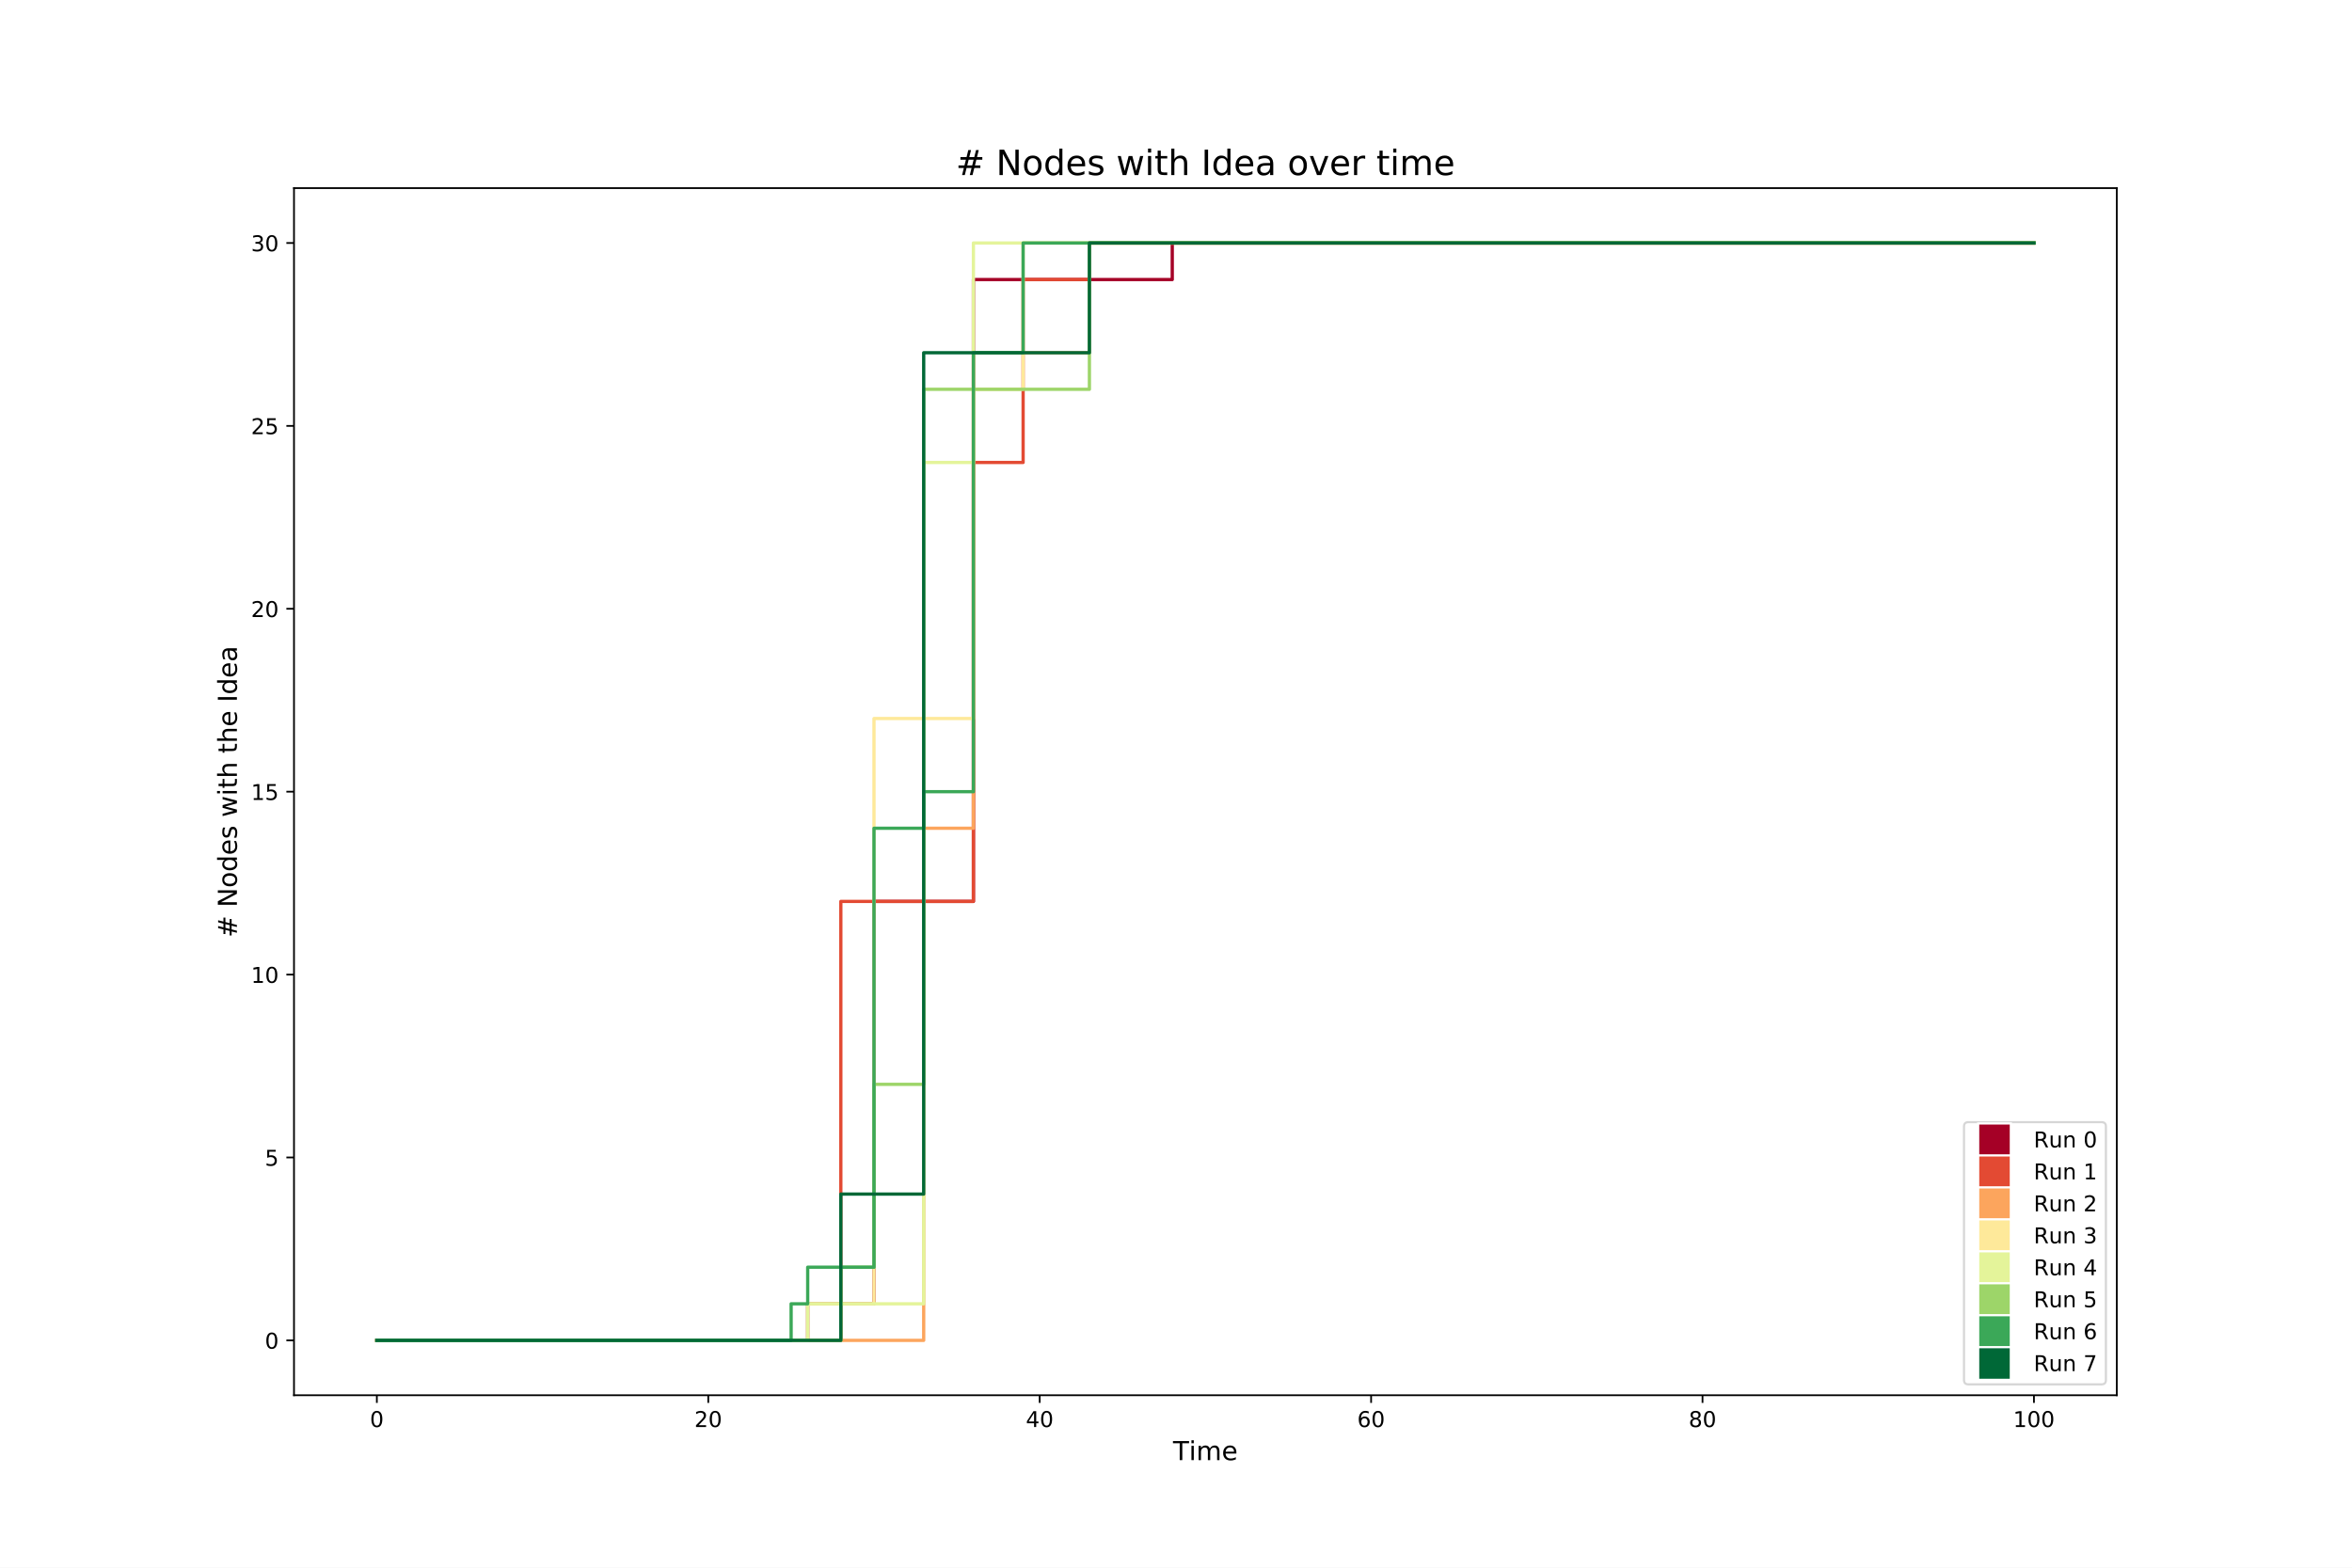
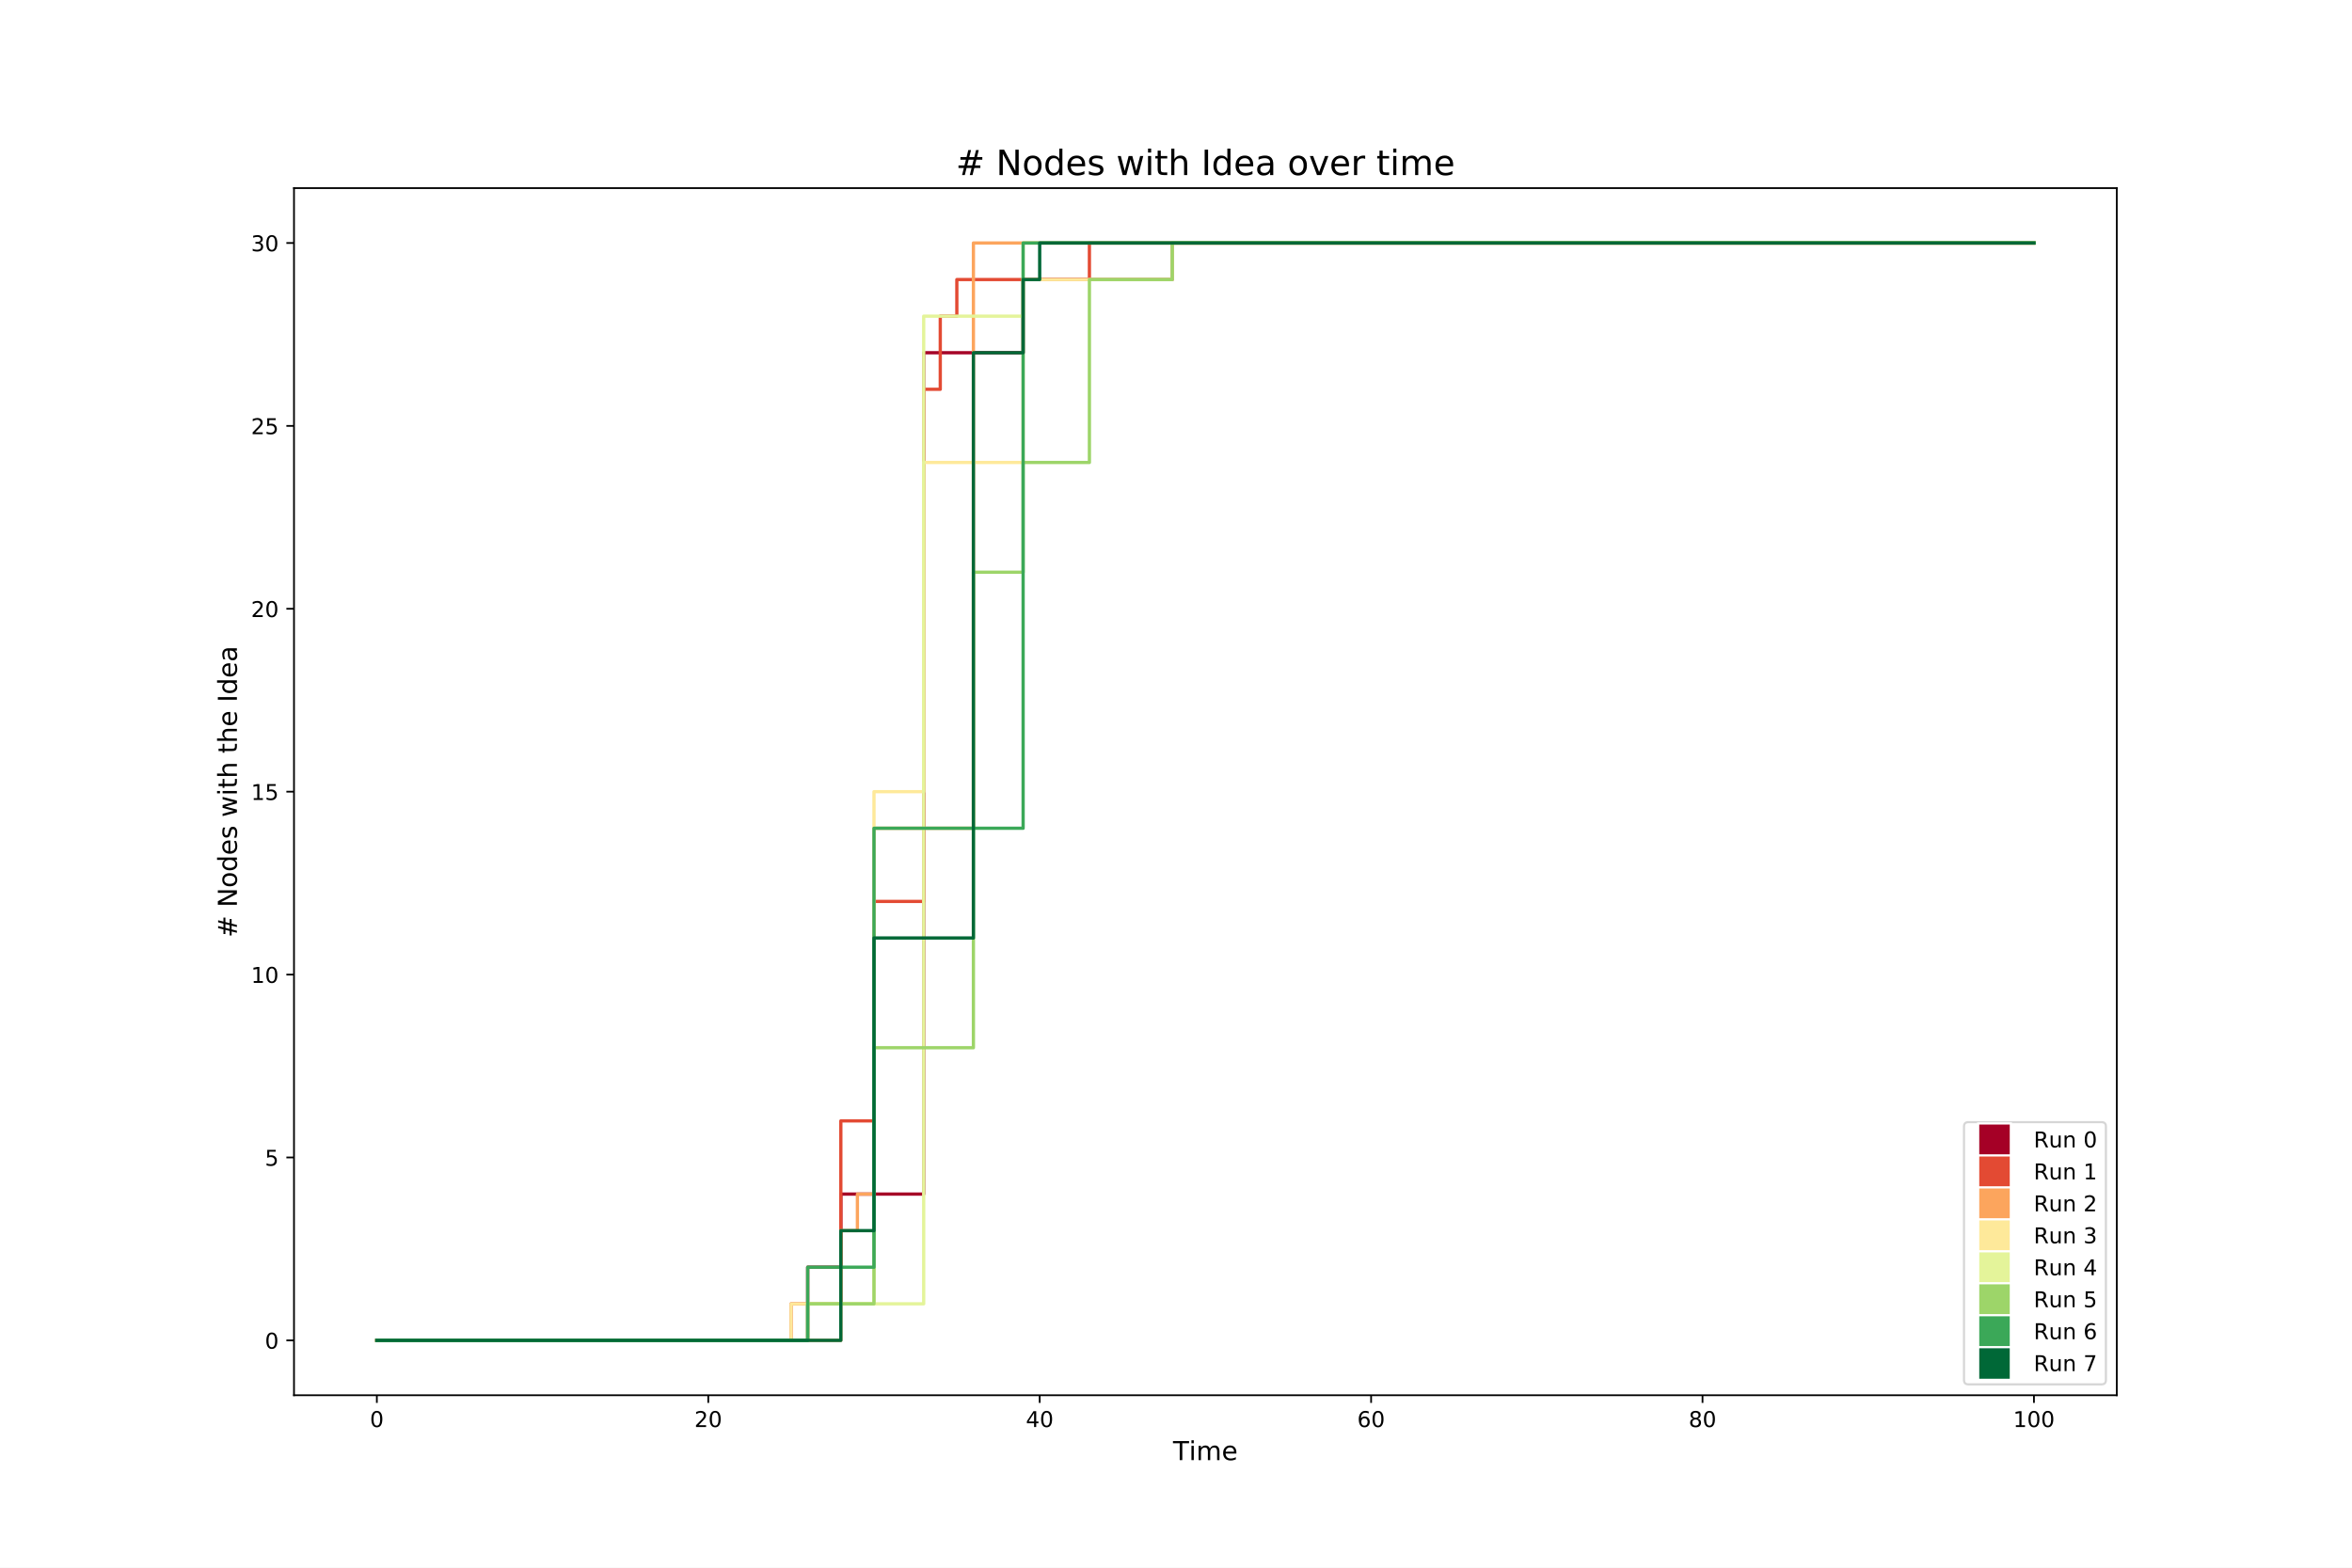
<svg xmlns="http://www.w3.org/2000/svg" xmlns:xlink="http://www.w3.org/1999/xlink" height="720pt" version="1.1" viewBox="0 0 1080 720" width="1080pt">
  <defs>
    <style type="text/css">
*{stroke-linecap:butt;stroke-linejoin:round;}
  </style>
  </defs>
  <g id="figure_1">
    <g id="patch_1">
      <path d="M 0 720  L 1080 720  L 1080 0  L 0 0  z " style="fill:#ffffff;" />
    </g>
    <g id="axes_1">
      <g id="patch_2">
        <path d="M 135 640.8  L 972 640.8  L 972 86.4  L 135 86.4  z " style="fill:#ffffff;" />
      </g>
      <g id="matplotlib.axis_1">
        <g id="xtick_1">
          <g id="line2d_1">
            <defs>
-               <path d="M 0 0  L 0 3.5  " id="m7b5b727c20" style="stroke:#000000;stroke-width:0.8;" />
-             </defs>
-             <g>
-               <use style="stroke:#000000;stroke-width:0.8;" x="173.045" xlink:href="#m7b5b727c20" y="640.8" />
+               <path d="M 0 0  L 0 3.5  " id="me2c7746eb4" style="stroke:#000000;stroke-width:0.8;" />
+             </defs>
+             <g>
+               <use style="stroke:#000000;stroke-width:0.8;" x="173.045" xlink:href="#me2c7746eb4" y="640.8" />
            </g>
          </g>
          <g id="text_1">
            <defs>
              <path d="M 31.781 66.406  Q 24.172 66.406 20.328 58.906  Q 16.5 51.422 16.5 36.375  Q 16.5 21.391 20.328 13.891  Q 24.172 6.391 31.781 6.391  Q 39.453 6.391 43.281 13.891  Q 47.125 21.391 47.125 36.375  Q 47.125 51.422 43.281 58.906  Q 39.453 66.406 31.781 66.406  z M 31.781 74.219  Q 44.047 74.219 50.516 64.516  Q 56.984 54.828 56.984 36.375  Q 56.984 17.969 50.516 8.266  Q 44.047 -1.422 31.781 -1.422  Q 19.531 -1.422 13.062 8.266  Q 6.594 17.969 6.594 36.375  Q 6.594 54.828 13.062 64.516  Q 19.531 74.219 31.781 74.219  z " id="DejaVuSans-48" />
            </defs>
            <g transform="translate(169.8642 655.3984)scale(0.1 -0.1)">
              <use xlink:href="#DejaVuSans-48" />
            </g>
          </g>
        </g>
        <g id="xtick_2">
          <g id="line2d_2">
            <g>
-               <use style="stroke:#000000;stroke-width:0.8;" x="325.227" xlink:href="#m7b5b727c20" y="640.8" />
+               <use style="stroke:#000000;stroke-width:0.8;" x="325.227" xlink:href="#me2c7746eb4" y="640.8" />
            </g>
          </g>
          <g id="text_2">
            <defs>
              <path d="M 19.188 8.297  L 53.609 8.297  L 53.609 0  L 7.328 0  L 7.328 8.297  Q 12.938 14.109 22.625 23.891  Q 32.328 33.688 34.812 36.531  Q 39.547 41.844 41.422 45.531  Q 43.312 49.219 43.312 52.781  Q 43.312 58.594 39.234 62.25  Q 35.156 65.922 28.609 65.922  Q 23.969 65.922 18.812 64.312  Q 13.672 62.703 7.812 59.422  L 7.812 69.391  Q 13.766 71.781 18.938 73  Q 24.125 74.219 28.422 74.219  Q 39.75 74.219 46.484 68.547  Q 53.219 62.891 53.219 53.422  Q 53.219 48.922 51.531 44.891  Q 49.859 40.875 45.406 35.406  Q 44.188 33.984 37.641 27.219  Q 31.109 20.453 19.188 8.297  z " id="DejaVuSans-50" />
            </defs>
            <g transform="translate(318.8648 655.3984)scale(0.1 -0.1)">
              <use xlink:href="#DejaVuSans-50" />
              <use x="63.623" xlink:href="#DejaVuSans-48" />
            </g>
          </g>
        </g>
        <g id="xtick_3">
          <g id="line2d_3">
            <g>
-               <use style="stroke:#000000;stroke-width:0.8;" x="477.409" xlink:href="#m7b5b727c20" y="640.8" />
+               <use style="stroke:#000000;stroke-width:0.8;" x="477.409" xlink:href="#me2c7746eb4" y="640.8" />
            </g>
          </g>
          <g id="text_3">
            <defs>
              <path d="M 37.797 64.312  L 12.891 25.391  L 37.797 25.391  z M 35.203 72.906  L 47.609 72.906  L 47.609 25.391  L 58.016 25.391  L 58.016 17.188  L 47.609 17.188  L 47.609 0  L 37.797 0  L 37.797 17.188  L 4.891 17.188  L 4.891 26.703  z " id="DejaVuSans-52" />
            </defs>
            <g transform="translate(471.0466 655.3984)scale(0.1 -0.1)">
              <use xlink:href="#DejaVuSans-52" />
              <use x="63.623" xlink:href="#DejaVuSans-48" />
            </g>
          </g>
        </g>
        <g id="xtick_4">
          <g id="line2d_4">
            <g>
-               <use style="stroke:#000000;stroke-width:0.8;" x="629.591" xlink:href="#m7b5b727c20" y="640.8" />
+               <use style="stroke:#000000;stroke-width:0.8;" x="629.591" xlink:href="#me2c7746eb4" y="640.8" />
            </g>
          </g>
          <g id="text_4">
            <defs>
              <path d="M 33.016 40.375  Q 26.375 40.375 22.484 35.828  Q 18.609 31.297 18.609 23.391  Q 18.609 15.531 22.484 10.953  Q 26.375 6.391 33.016 6.391  Q 39.656 6.391 43.531 10.953  Q 47.406 15.531 47.406 23.391  Q 47.406 31.297 43.531 35.828  Q 39.656 40.375 33.016 40.375  z M 52.594 71.297  L 52.594 62.312  Q 48.875 64.062 45.094 64.984  Q 41.312 65.922 37.594 65.922  Q 27.828 65.922 22.672 59.328  Q 17.531 52.734 16.797 39.406  Q 19.672 43.656 24.016 45.922  Q 28.375 48.188 33.594 48.188  Q 44.578 48.188 50.953 41.516  Q 57.328 34.859 57.328 23.391  Q 57.328 12.156 50.688 5.359  Q 44.047 -1.422 33.016 -1.422  Q 20.359 -1.422 13.672 8.266  Q 6.984 17.969 6.984 36.375  Q 6.984 53.656 15.188 63.938  Q 23.391 74.219 37.203 74.219  Q 40.922 74.219 44.703 73.484  Q 48.484 72.75 52.594 71.297  z " id="DejaVuSans-54" />
            </defs>
            <g transform="translate(623.2284 655.3984)scale(0.1 -0.1)">
              <use xlink:href="#DejaVuSans-54" />
              <use x="63.623" xlink:href="#DejaVuSans-48" />
            </g>
          </g>
        </g>
        <g id="xtick_5">
          <g id="line2d_5">
            <g>
-               <use style="stroke:#000000;stroke-width:0.8;" x="781.773" xlink:href="#m7b5b727c20" y="640.8" />
+               <use style="stroke:#000000;stroke-width:0.8;" x="781.773" xlink:href="#me2c7746eb4" y="640.8" />
            </g>
          </g>
          <g id="text_5">
            <defs>
              <path d="M 31.781 34.625  Q 24.75 34.625 20.719 30.859  Q 16.703 27.094 16.703 20.516  Q 16.703 13.922 20.719 10.156  Q 24.75 6.391 31.781 6.391  Q 38.812 6.391 42.859 10.172  Q 46.922 13.969 46.922 20.516  Q 46.922 27.094 42.891 30.859  Q 38.875 34.625 31.781 34.625  z M 21.922 38.812  Q 15.578 40.375 12.031 44.719  Q 8.5 49.078 8.5 55.328  Q 8.5 64.062 14.719 69.141  Q 20.953 74.219 31.781 74.219  Q 42.672 74.219 48.875 69.141  Q 55.078 64.062 55.078 55.328  Q 55.078 49.078 51.531 44.719  Q 48 40.375 41.703 38.812  Q 48.828 37.156 52.797 32.312  Q 56.781 27.484 56.781 20.516  Q 56.781 9.906 50.312 4.234  Q 43.844 -1.422 31.781 -1.422  Q 19.734 -1.422 13.25 4.234  Q 6.781 9.906 6.781 20.516  Q 6.781 27.484 10.781 32.312  Q 14.797 37.156 21.922 38.812  z M 18.312 54.391  Q 18.312 48.734 21.844 45.562  Q 25.391 42.391 31.781 42.391  Q 38.141 42.391 41.719 45.562  Q 45.312 48.734 45.312 54.391  Q 45.312 60.062 41.719 63.234  Q 38.141 66.406 31.781 66.406  Q 25.391 66.406 21.844 63.234  Q 18.312 60.062 18.312 54.391  z " id="DejaVuSans-56" />
            </defs>
            <g transform="translate(775.4102 655.3984)scale(0.1 -0.1)">
              <use xlink:href="#DejaVuSans-56" />
              <use x="63.623" xlink:href="#DejaVuSans-48" />
            </g>
          </g>
        </g>
        <g id="xtick_6">
          <g id="line2d_6">
            <g>
-               <use style="stroke:#000000;stroke-width:0.8;" x="933.955" xlink:href="#m7b5b727c20" y="640.8" />
+               <use style="stroke:#000000;stroke-width:0.8;" x="933.955" xlink:href="#me2c7746eb4" y="640.8" />
            </g>
          </g>
          <g id="text_6">
            <defs>
              <path d="M 12.406 8.297  L 28.516 8.297  L 28.516 63.922  L 10.984 60.406  L 10.984 69.391  L 28.422 72.906  L 38.281 72.906  L 38.281 8.297  L 54.391 8.297  L 54.391 0  L 12.406 0  z " id="DejaVuSans-49" />
            </defs>
            <g transform="translate(924.4108 655.3984)scale(0.1 -0.1)">
              <use xlink:href="#DejaVuSans-49" />
              <use x="63.623" xlink:href="#DejaVuSans-48" />
              <use x="127.246" xlink:href="#DejaVuSans-48" />
            </g>
          </g>
        </g>
        <g id="text_7">
          <defs>
            <path d="M -0.297 72.906  L 61.375 72.906  L 61.375 64.594  L 35.5 64.594  L 35.5 0  L 25.594 0  L 25.594 64.594  L -0.297 64.594  z " id="DejaVuSans-84" />
            <path d="M 9.422 54.688  L 18.406 54.688  L 18.406 0  L 9.422 0  z M 9.422 75.984  L 18.406 75.984  L 18.406 64.594  L 9.422 64.594  z " id="DejaVuSans-105" />
            <path d="M 52 44.188  Q 55.375 50.25 60.062 53.125  Q 64.75 56 71.094 56  Q 79.641 56 84.281 50.016  Q 88.922 44.047 88.922 33.016  L 88.922 0  L 79.891 0  L 79.891 32.719  Q 79.891 40.578 77.094 44.375  Q 74.312 48.188 68.609 48.188  Q 61.625 48.188 57.562 43.547  Q 53.516 38.922 53.516 30.906  L 53.516 0  L 44.484 0  L 44.484 32.719  Q 44.484 40.625 41.703 44.406  Q 38.922 48.188 33.109 48.188  Q 26.219 48.188 22.156 43.531  Q 18.109 38.875 18.109 30.906  L 18.109 0  L 9.078 0  L 9.078 54.688  L 18.109 54.688  L 18.109 46.188  Q 21.188 51.219 25.484 53.609  Q 29.781 56 35.688 56  Q 41.656 56 45.828 52.969  Q 50 49.953 52 44.188  z " id="DejaVuSans-109" />
            <path d="M 56.203 29.594  L 56.203 25.203  L 14.891 25.203  Q 15.484 15.922 20.484 11.062  Q 25.484 6.203 34.422 6.203  Q 39.594 6.203 44.453 7.469  Q 49.312 8.734 54.109 11.281  L 54.109 2.781  Q 49.266 0.734 44.188 -0.344  Q 39.109 -1.422 33.891 -1.422  Q 20.797 -1.422 13.156 6.188  Q 5.516 13.812 5.516 26.812  Q 5.516 40.234 12.766 48.109  Q 20.016 56 32.328 56  Q 43.359 56 49.781 48.891  Q 56.203 41.797 56.203 29.594  z M 47.219 32.234  Q 47.125 39.594 43.094 43.984  Q 39.062 48.391 32.422 48.391  Q 24.906 48.391 20.391 44.141  Q 15.875 39.891 15.188 32.172  z " id="DejaVuSans-101" />
          </defs>
          <g transform="translate(538.635 670.5963)scale(0.12 -0.12)">
            <use xlink:href="#DejaVuSans-84" />
            <use x="61.037" xlink:href="#DejaVuSans-105" />
            <use x="88.82" xlink:href="#DejaVuSans-109" />
            <use x="186.232" xlink:href="#DejaVuSans-101" />
          </g>
        </g>
      </g>
      <g id="matplotlib.axis_2">
        <g id="ytick_1">
          <g id="line2d_7">
            <defs>
-               <path d="M 0 0  L -3.5 0  " id="me93f75c011" style="stroke:#000000;stroke-width:0.8;" />
-             </defs>
-             <g>
-               <use style="stroke:#000000;stroke-width:0.8;" x="135" xlink:href="#me93f75c011" y="615.6" />
+               <path d="M 0 0  L -3.5 0  " id="m6b8cc7c533" style="stroke:#000000;stroke-width:0.8;" />
+             </defs>
+             <g>
+               <use style="stroke:#000000;stroke-width:0.8;" x="135" xlink:href="#m6b8cc7c533" y="615.6" />
            </g>
          </g>
          <g id="text_8">
            <g transform="translate(121.6375 619.3992)scale(0.1 -0.1)">
              <use xlink:href="#DejaVuSans-48" />
            </g>
          </g>
        </g>
        <g id="ytick_2">
          <g id="line2d_8">
            <g>
-               <use style="stroke:#000000;stroke-width:0.8;" x="135" xlink:href="#me93f75c011" y="531.6" />
+               <use style="stroke:#000000;stroke-width:0.8;" x="135" xlink:href="#m6b8cc7c533" y="531.6" />
            </g>
          </g>
          <g id="text_9">
            <defs>
              <path d="M 10.797 72.906  L 49.516 72.906  L 49.516 64.594  L 19.828 64.594  L 19.828 46.734  Q 21.969 47.469 24.109 47.828  Q 26.266 48.188 28.422 48.188  Q 40.625 48.188 47.75 41.5  Q 54.891 34.812 54.891 23.391  Q 54.891 11.625 47.562 5.094  Q 40.234 -1.422 26.906 -1.422  Q 22.312 -1.422 17.547 -0.641  Q 12.797 0.141 7.719 1.703  L 7.719 11.625  Q 12.109 9.234 16.797 8.062  Q 21.484 6.891 26.703 6.891  Q 35.156 6.891 40.078 11.328  Q 45.016 15.766 45.016 23.391  Q 45.016 31 40.078 35.438  Q 35.156 39.891 26.703 39.891  Q 22.75 39.891 18.812 39.016  Q 14.891 38.141 10.797 36.281  z " id="DejaVuSans-53" />
            </defs>
            <g transform="translate(121.6375 535.3992)scale(0.1 -0.1)">
              <use xlink:href="#DejaVuSans-53" />
            </g>
          </g>
        </g>
        <g id="ytick_3">
          <g id="line2d_9">
            <g>
-               <use style="stroke:#000000;stroke-width:0.8;" x="135" xlink:href="#me93f75c011" y="447.6" />
+               <use style="stroke:#000000;stroke-width:0.8;" x="135" xlink:href="#m6b8cc7c533" y="447.6" />
            </g>
          </g>
          <g id="text_10">
            <g transform="translate(115.275 451.3992)scale(0.1 -0.1)">
              <use xlink:href="#DejaVuSans-49" />
              <use x="63.623" xlink:href="#DejaVuSans-48" />
            </g>
          </g>
        </g>
        <g id="ytick_4">
          <g id="line2d_10">
            <g>
-               <use style="stroke:#000000;stroke-width:0.8;" x="135" xlink:href="#me93f75c011" y="363.6" />
+               <use style="stroke:#000000;stroke-width:0.8;" x="135" xlink:href="#m6b8cc7c533" y="363.6" />
            </g>
          </g>
          <g id="text_11">
            <g transform="translate(115.275 367.3992)scale(0.1 -0.1)">
              <use xlink:href="#DejaVuSans-49" />
              <use x="63.623" xlink:href="#DejaVuSans-53" />
            </g>
          </g>
        </g>
        <g id="ytick_5">
          <g id="line2d_11">
            <g>
-               <use style="stroke:#000000;stroke-width:0.8;" x="135" xlink:href="#me93f75c011" y="279.6" />
+               <use style="stroke:#000000;stroke-width:0.8;" x="135" xlink:href="#m6b8cc7c533" y="279.6" />
            </g>
          </g>
          <g id="text_12">
            <g transform="translate(115.275 283.3992)scale(0.1 -0.1)">
              <use xlink:href="#DejaVuSans-50" />
              <use x="63.623" xlink:href="#DejaVuSans-48" />
            </g>
          </g>
        </g>
        <g id="ytick_6">
          <g id="line2d_12">
            <g>
-               <use style="stroke:#000000;stroke-width:0.8;" x="135" xlink:href="#me93f75c011" y="195.6" />
+               <use style="stroke:#000000;stroke-width:0.8;" x="135" xlink:href="#m6b8cc7c533" y="195.6" />
            </g>
          </g>
          <g id="text_13">
            <g transform="translate(115.275 199.3992)scale(0.1 -0.1)">
              <use xlink:href="#DejaVuSans-50" />
              <use x="63.623" xlink:href="#DejaVuSans-53" />
            </g>
          </g>
        </g>
        <g id="ytick_7">
          <g id="line2d_13">
            <g>
-               <use style="stroke:#000000;stroke-width:0.8;" x="135" xlink:href="#me93f75c011" y="111.6" />
+               <use style="stroke:#000000;stroke-width:0.8;" x="135" xlink:href="#m6b8cc7c533" y="111.6" />
            </g>
          </g>
          <g id="text_14">
            <defs>
              <path d="M 40.578 39.312  Q 47.656 37.797 51.625 33  Q 55.609 28.219 55.609 21.188  Q 55.609 10.406 48.188 4.484  Q 40.766 -1.422 27.094 -1.422  Q 22.516 -1.422 17.656 -0.516  Q 12.797 0.391 7.625 2.203  L 7.625 11.719  Q 11.719 9.328 16.594 8.109  Q 21.484 6.891 26.812 6.891  Q 36.078 6.891 40.938 10.547  Q 45.797 14.203 45.797 21.188  Q 45.797 27.641 41.281 31.266  Q 36.766 34.906 28.719 34.906  L 20.219 34.906  L 20.219 43.016  L 29.109 43.016  Q 36.375 43.016 40.234 45.922  Q 44.094 48.828 44.094 54.297  Q 44.094 59.906 40.109 62.906  Q 36.141 65.922 28.719 65.922  Q 24.656 65.922 20.016 65.031  Q 15.375 64.156 9.812 62.312  L 9.812 71.094  Q 15.438 72.656 20.344 73.438  Q 25.25 74.219 29.594 74.219  Q 40.828 74.219 47.359 69.109  Q 53.906 64.016 53.906 55.328  Q 53.906 49.266 50.438 45.094  Q 46.969 40.922 40.578 39.312  z " id="DejaVuSans-51" />
            </defs>
            <g transform="translate(115.275 115.3992)scale(0.1 -0.1)">
              <use xlink:href="#DejaVuSans-51" />
              <use x="63.623" xlink:href="#DejaVuSans-48" />
            </g>
          </g>
        </g>
        <g id="text_15">
          <defs>
            <path d="M 51.125 44  L 36.922 44  L 32.812 27.688  L 47.125 27.688  z M 43.797 71.781  L 38.719 51.516  L 52.984 51.516  L 58.109 71.781  L 65.922 71.781  L 60.891 51.516  L 76.125 51.516  L 76.125 44  L 58.984 44  L 54.984 27.688  L 70.516 27.688  L 70.516 20.219  L 53.078 20.219  L 48 0  L 40.188 0  L 45.219 20.219  L 30.906 20.219  L 25.875 0  L 18.016 0  L 23.094 20.219  L 7.719 20.219  L 7.719 27.688  L 24.906 27.688  L 29 44  L 13.281 44  L 13.281 51.516  L 30.906 51.516  L 35.891 71.781  z " id="DejaVuSans-35" />
            <path id="DejaVuSans-32" />
            <path d="M 9.812 72.906  L 23.094 72.906  L 55.422 11.922  L 55.422 72.906  L 64.984 72.906  L 64.984 0  L 51.703 0  L 19.391 60.984  L 19.391 0  L 9.812 0  z " id="DejaVuSans-78" />
            <path d="M 30.609 48.391  Q 23.391 48.391 19.188 42.75  Q 14.984 37.109 14.984 27.297  Q 14.984 17.484 19.156 11.844  Q 23.344 6.203 30.609 6.203  Q 37.797 6.203 41.984 11.859  Q 46.188 17.531 46.188 27.297  Q 46.188 37.016 41.984 42.703  Q 37.797 48.391 30.609 48.391  z M 30.609 56  Q 42.328 56 49.016 48.375  Q 55.719 40.766 55.719 27.297  Q 55.719 13.875 49.016 6.219  Q 42.328 -1.422 30.609 -1.422  Q 18.844 -1.422 12.172 6.219  Q 5.516 13.875 5.516 27.297  Q 5.516 40.766 12.172 48.375  Q 18.844 56 30.609 56  z " id="DejaVuSans-111" />
            <path d="M 45.406 46.391  L 45.406 75.984  L 54.391 75.984  L 54.391 0  L 45.406 0  L 45.406 8.203  Q 42.578 3.328 38.25 0.953  Q 33.938 -1.422 27.875 -1.422  Q 17.969 -1.422 11.734 6.484  Q 5.516 14.406 5.516 27.297  Q 5.516 40.188 11.734 48.094  Q 17.969 56 27.875 56  Q 33.938 56 38.25 53.625  Q 42.578 51.266 45.406 46.391  z M 14.797 27.297  Q 14.797 17.391 18.875 11.75  Q 22.953 6.109 30.078 6.109  Q 37.203 6.109 41.297 11.75  Q 45.406 17.391 45.406 27.297  Q 45.406 37.203 41.297 42.844  Q 37.203 48.484 30.078 48.484  Q 22.953 48.484 18.875 42.844  Q 14.797 37.203 14.797 27.297  z " id="DejaVuSans-100" />
            <path d="M 44.281 53.078  L 44.281 44.578  Q 40.484 46.531 36.375 47.5  Q 32.281 48.484 27.875 48.484  Q 21.188 48.484 17.844 46.438  Q 14.5 44.391 14.5 40.281  Q 14.5 37.156 16.891 35.375  Q 19.281 33.594 26.516 31.984  L 29.594 31.297  Q 39.156 29.25 43.188 25.516  Q 47.219 21.781 47.219 15.094  Q 47.219 7.469 41.188 3.016  Q 35.156 -1.422 24.609 -1.422  Q 20.219 -1.422 15.453 -0.562  Q 10.688 0.297 5.422 2  L 5.422 11.281  Q 10.406 8.688 15.234 7.391  Q 20.062 6.109 24.812 6.109  Q 31.156 6.109 34.562 8.281  Q 37.984 10.453 37.984 14.406  Q 37.984 18.062 35.516 20.016  Q 33.062 21.969 24.703 23.781  L 21.578 24.516  Q 13.234 26.266 9.516 29.906  Q 5.812 33.547 5.812 39.891  Q 5.812 47.609 11.281 51.797  Q 16.75 56 26.812 56  Q 31.781 56 36.172 55.266  Q 40.578 54.547 44.281 53.078  z " id="DejaVuSans-115" />
            <path d="M 4.203 54.688  L 13.188 54.688  L 24.422 12.016  L 35.594 54.688  L 46.188 54.688  L 57.422 12.016  L 68.609 54.688  L 77.594 54.688  L 63.281 0  L 52.688 0  L 40.922 44.828  L 29.109 0  L 18.5 0  z " id="DejaVuSans-119" />
            <path d="M 18.312 70.219  L 18.312 54.688  L 36.812 54.688  L 36.812 47.703  L 18.312 47.703  L 18.312 18.016  Q 18.312 11.328 20.141 9.422  Q 21.969 7.516 27.594 7.516  L 36.812 7.516  L 36.812 0  L 27.594 0  Q 17.188 0 13.234 3.875  Q 9.281 7.766 9.281 18.016  L 9.281 47.703  L 2.688 47.703  L 2.688 54.688  L 9.281 54.688  L 9.281 70.219  z " id="DejaVuSans-116" />
            <path d="M 54.891 33.016  L 54.891 0  L 45.906 0  L 45.906 32.719  Q 45.906 40.484 42.875 44.328  Q 39.844 48.188 33.797 48.188  Q 26.516 48.188 22.312 43.547  Q 18.109 38.922 18.109 30.906  L 18.109 0  L 9.078 0  L 9.078 75.984  L 18.109 75.984  L 18.109 46.188  Q 21.344 51.125 25.703 53.562  Q 30.078 56 35.797 56  Q 45.219 56 50.047 50.172  Q 54.891 44.344 54.891 33.016  z " id="DejaVuSans-104" />
            <path d="M 9.812 72.906  L 19.672 72.906  L 19.672 0  L 9.812 0  z " id="DejaVuSans-73" />
            <path d="M 34.281 27.484  Q 23.391 27.484 19.188 25  Q 14.984 22.516 14.984 16.5  Q 14.984 11.719 18.141 8.906  Q 21.297 6.109 26.703 6.109  Q 34.188 6.109 38.703 11.406  Q 43.219 16.703 43.219 25.484  L 43.219 27.484  z M 52.203 31.203  L 52.203 0  L 43.219 0  L 43.219 8.297  Q 40.141 3.328 35.547 0.953  Q 30.953 -1.422 24.312 -1.422  Q 15.922 -1.422 10.953 3.297  Q 6 8.016 6 15.922  Q 6 25.141 12.172 29.828  Q 18.359 34.516 30.609 34.516  L 43.219 34.516  L 43.219 35.406  Q 43.219 41.609 39.141 45  Q 35.062 48.391 27.688 48.391  Q 23 48.391 18.547 47.266  Q 14.109 46.141 10.016 43.891  L 10.016 52.203  Q 14.938 54.109 19.578 55.047  Q 24.219 56 28.609 56  Q 40.484 56 46.344 49.844  Q 52.203 43.703 52.203 31.203  z " id="DejaVuSans-97" />
          </defs>
          <g transform="translate(108.7794 430.5647)rotate(-90)scale(0.12 -0.12)">
            <use xlink:href="#DejaVuSans-35" />
            <use x="83.789" xlink:href="#DejaVuSans-32" />
            <use x="115.576" xlink:href="#DejaVuSans-78" />
            <use x="190.381" xlink:href="#DejaVuSans-111" />
            <use x="251.562" xlink:href="#DejaVuSans-100" />
            <use x="315.039" xlink:href="#DejaVuSans-101" />
            <use x="376.562" xlink:href="#DejaVuSans-115" />
            <use x="428.662" xlink:href="#DejaVuSans-32" />
            <use x="460.449" xlink:href="#DejaVuSans-119" />
            <use x="542.236" xlink:href="#DejaVuSans-105" />
            <use x="570.02" xlink:href="#DejaVuSans-116" />
            <use x="609.229" xlink:href="#DejaVuSans-104" />
            <use x="672.607" xlink:href="#DejaVuSans-32" />
            <use x="704.395" xlink:href="#DejaVuSans-116" />
            <use x="743.604" xlink:href="#DejaVuSans-104" />
            <use x="806.982" xlink:href="#DejaVuSans-101" />
            <use x="868.506" xlink:href="#DejaVuSans-32" />
            <use x="900.293" xlink:href="#DejaVuSans-73" />
            <use x="929.785" xlink:href="#DejaVuSans-100" />
            <use x="993.262" xlink:href="#DejaVuSans-101" />
            <use x="1054.785" xlink:href="#DejaVuSans-97" />
          </g>
        </g>
      </g>
      <g id="line2d_14">
-         <path clip-path="url(#pd914868401)" d="M 173.045 615.6  L 370.882 615.6  L 370.882 598.8  L 401.318 598.8  L 401.318 414  L 446.973 414  L 446.973 128.4  L 538.282 128.4  L 538.282 111.6  L 933.955 111.6  L 933.955 111.6  " style="fill:none;stroke:#a50026;stroke-linecap:square;stroke-width:1.5;" />
+         <path clip-path="url(#p2b39287163)" d="M 173.045 615.6  L 370.882 615.6  L 370.882 582  L 386.1 582  L 386.1 548.4  L 424.145 548.4  L 424.145 162  L 469.8 162  L 469.8 128.4  L 538.282 128.4  L 538.282 111.6  L 933.955 111.6  L 933.955 111.6  " style="fill:none;stroke:#a50026;stroke-linecap:square;stroke-width:1.5;" />
      </g>
      <g id="line2d_15">
-         <path clip-path="url(#pd914868401)" d="M 173.045 615.6  L 386.1 615.6  L 386.1 414  L 446.973 414  L 446.973 212.4  L 469.8 212.4  L 469.8 128.4  L 500.236 128.4  L 500.236 111.6  L 933.955 111.6  L 933.955 111.6  " style="fill:none;stroke:#e34a33;stroke-linecap:square;stroke-width:1.5;" />
+         <path clip-path="url(#p2b39287163)" d="M 173.045 615.6  L 363.273 615.6  L 363.273 598.8  L 386.1 598.8  L 386.1 514.8  L 401.318 514.8  L 401.318 414  L 424.145 414  L 424.145 178.8  L 431.755 178.8  L 431.755 145.2  L 439.364 145.2  L 439.364 128.4  L 500.236 128.4  L 500.236 111.6  L 933.955 111.6  L 933.955 111.6  " style="fill:none;stroke:#e34a33;stroke-linecap:square;stroke-width:1.5;" />
      </g>
      <g id="line2d_16">
-         <path clip-path="url(#pd914868401)" d="M 173.045 615.6  L 424.145 615.6  L 424.145 380.4  L 446.973 380.4  L 446.973 162  L 500.236 162  L 500.236 111.6  L 933.955 111.6  L 933.955 111.6  " style="fill:none;stroke:#fca55d;stroke-linecap:square;stroke-width:1.5;" />
+         <path clip-path="url(#p2b39287163)" d="M 173.045 615.6  L 386.1 615.6  L 386.1 565.2  L 393.709 565.2  L 393.709 548.4  L 401.318 548.4  L 401.318 380.4  L 446.973 380.4  L 446.973 111.6  L 933.955 111.6  L 933.955 111.6  " style="fill:none;stroke:#fca55d;stroke-linecap:square;stroke-width:1.5;" />
      </g>
      <g id="line2d_17">
-         <path clip-path="url(#pd914868401)" d="M 173.045 615.6  L 370.882 615.6  L 370.882 598.8  L 401.318 598.8  L 401.318 330  L 446.973 330  L 446.973 178.8  L 469.8 178.8  L 469.8 111.6  L 933.955 111.6  L 933.955 111.6  " style="fill:none;stroke:#fee99a;stroke-linecap:square;stroke-width:1.5;" />
+         <path clip-path="url(#p2b39287163)" d="M 173.045 615.6  L 363.273 615.6  L 363.273 598.8  L 401.318 598.8  L 401.318 363.6  L 424.145 363.6  L 424.145 212.4  L 469.8 212.4  L 469.8 128.4  L 538.282 128.4  L 538.282 111.6  L 933.955 111.6  L 933.955 111.6  " style="fill:none;stroke:#fee99a;stroke-linecap:square;stroke-width:1.5;" />
      </g>
      <g id="line2d_18">
-         <path clip-path="url(#pd914868401)" d="M 173.045 615.6  L 370.882 615.6  L 370.882 598.8  L 424.145 598.8  L 424.145 212.4  L 446.973 212.4  L 446.973 111.6  L 933.955 111.6  L 933.955 111.6  " style="fill:none;stroke:#e4f49a;stroke-linecap:square;stroke-width:1.5;" />
+         <path clip-path="url(#p2b39287163)" d="M 173.045 615.6  L 370.882 615.6  L 370.882 598.8  L 424.145 598.8  L 424.145 145.2  L 469.8 145.2  L 469.8 111.6  L 933.955 111.6  L 933.955 111.6  " style="fill:none;stroke:#e4f49a;stroke-linecap:square;stroke-width:1.5;" />
      </g>
      <g id="line2d_19">
-         <path clip-path="url(#pd914868401)" d="M 173.045 615.6  L 386.1 615.6  L 386.1 582  L 401.318 582  L 401.318 498  L 424.145 498  L 424.145 178.8  L 500.236 178.8  L 500.236 111.6  L 933.955 111.6  L 933.955 111.6  " style="fill:none;stroke:#9dd569;stroke-linecap:square;stroke-width:1.5;" />
+         <path clip-path="url(#p2b39287163)" d="M 173.045 615.6  L 370.882 615.6  L 370.882 598.8  L 401.318 598.8  L 401.318 481.2  L 446.973 481.2  L 446.973 262.8  L 469.8 262.8  L 469.8 212.4  L 500.236 212.4  L 500.236 128.4  L 538.282 128.4  L 538.282 111.6  L 933.955 111.6  L 933.955 111.6  " style="fill:none;stroke:#9dd569;stroke-linecap:square;stroke-width:1.5;" />
      </g>
      <g id="line2d_20">
-         <path clip-path="url(#pd914868401)" d="M 173.045 615.6  L 363.273 615.6  L 363.273 598.8  L 370.882 598.8  L 370.882 582  L 401.318 582  L 401.318 380.4  L 424.145 380.4  L 424.145 363.6  L 446.973 363.6  L 446.973 162  L 469.8 162  L 469.8 111.6  L 933.955 111.6  L 933.955 111.6  " style="fill:none;stroke:#3ba858;stroke-linecap:square;stroke-width:1.5;" />
+         <path clip-path="url(#p2b39287163)" d="M 173.045 615.6  L 370.882 615.6  L 370.882 582  L 401.318 582  L 401.318 380.4  L 469.8 380.4  L 469.8 111.6  L 933.955 111.6  L 933.955 111.6  " style="fill:none;stroke:#3ba858;stroke-linecap:square;stroke-width:1.5;" />
      </g>
      <g id="line2d_21">
-         <path clip-path="url(#pd914868401)" d="M 173.045 615.6  L 386.1 615.6  L 386.1 548.4  L 424.145 548.4  L 424.145 162  L 500.236 162  L 500.236 111.6  L 933.955 111.6  L 933.955 111.6  " style="fill:none;stroke:#006837;stroke-linecap:square;stroke-width:1.5;" />
+         <path clip-path="url(#p2b39287163)" d="M 173.045 615.6  L 386.1 615.6  L 386.1 565.2  L 401.318 565.2  L 401.318 430.8  L 446.973 430.8  L 446.973 162  L 469.8 162  L 469.8 128.4  L 477.409 128.4  L 477.409 111.6  L 933.955 111.6  L 933.955 111.6  " style="fill:none;stroke:#006837;stroke-linecap:square;stroke-width:1.5;" />
      </g>
      <g id="patch_3">
        <path d="M 135 640.8  L 135 86.4  " style="fill:none;stroke:#000000;stroke-linecap:square;stroke-linejoin:miter;stroke-width:0.8;" />
      </g>
      <g id="patch_4">
        <path d="M 972 640.8  L 972 86.4  " style="fill:none;stroke:#000000;stroke-linecap:square;stroke-linejoin:miter;stroke-width:0.8;" />
      </g>
      <g id="patch_5">
        <path d="M 135 640.8  L 972 640.8  " style="fill:none;stroke:#000000;stroke-linecap:square;stroke-linejoin:miter;stroke-width:0.8;" />
      </g>
      <g id="patch_6">
        <path d="M 135 86.4  L 972 86.4  " style="fill:none;stroke:#000000;stroke-linecap:square;stroke-linejoin:miter;stroke-width:0.8;" />
      </g>
      <g id="text_16">
        <defs>
          <path d="M 2.984 54.688  L 12.5 54.688  L 29.594 8.797  L 46.688 54.688  L 56.203 54.688  L 35.688 0  L 23.484 0  z " id="DejaVuSans-118" />
          <path d="M 41.109 46.297  Q 39.594 47.172 37.812 47.578  Q 36.031 48 33.891 48  Q 26.266 48 22.188 43.047  Q 18.109 38.094 18.109 28.812  L 18.109 0  L 9.078 0  L 9.078 54.688  L 18.109 54.688  L 18.109 46.188  Q 20.953 51.172 25.484 53.578  Q 30.031 56 36.531 56  Q 37.453 56 38.578 55.875  Q 39.703 55.766 41.062 55.516  z " id="DejaVuSans-114" />
        </defs>
        <g transform="translate(438.885 80.4)scale(0.16 -0.16)">
          <use xlink:href="#DejaVuSans-35" />
          <use x="83.789" xlink:href="#DejaVuSans-32" />
          <use x="115.576" xlink:href="#DejaVuSans-78" />
          <use x="190.381" xlink:href="#DejaVuSans-111" />
          <use x="251.562" xlink:href="#DejaVuSans-100" />
          <use x="315.039" xlink:href="#DejaVuSans-101" />
          <use x="376.562" xlink:href="#DejaVuSans-115" />
          <use x="428.662" xlink:href="#DejaVuSans-32" />
          <use x="460.449" xlink:href="#DejaVuSans-119" />
          <use x="542.236" xlink:href="#DejaVuSans-105" />
          <use x="570.02" xlink:href="#DejaVuSans-116" />
          <use x="609.229" xlink:href="#DejaVuSans-104" />
          <use x="672.607" xlink:href="#DejaVuSans-32" />
          <use x="704.395" xlink:href="#DejaVuSans-73" />
          <use x="733.887" xlink:href="#DejaVuSans-100" />
          <use x="797.363" xlink:href="#DejaVuSans-101" />
          <use x="858.887" xlink:href="#DejaVuSans-97" />
          <use x="920.166" xlink:href="#DejaVuSans-32" />
          <use x="951.953" xlink:href="#DejaVuSans-111" />
          <use x="1013.135" xlink:href="#DejaVuSans-118" />
          <use x="1072.314" xlink:href="#DejaVuSans-101" />
          <use x="1133.838" xlink:href="#DejaVuSans-114" />
          <use x="1174.951" xlink:href="#DejaVuSans-32" />
          <use x="1206.738" xlink:href="#DejaVuSans-116" />
          <use x="1245.947" xlink:href="#DejaVuSans-105" />
          <use x="1273.73" xlink:href="#DejaVuSans-109" />
          <use x="1371.143" xlink:href="#DejaVuSans-101" />
        </g>
      </g>
      <g id="legend_1">
        <g id="patch_7">
          <path d="M 903.842 635.8  L 965 635.8  Q 967 635.8 967 633.8  L 967 517.375  Q 967 515.375 965 515.375  L 903.842 515.375  Q 901.842 515.375 901.842 517.375  L 901.842 633.8  Q 901.842 635.8 903.842 635.8  z " style="fill:#ffffff;opacity:0.8;stroke:#cccccc;stroke-linejoin:miter;" />
        </g>
        <g id="line2d_22">
          <path d="M 905.842 523.473  L 925.842 523.473  " style="fill:none;stroke:#ffffff;stroke-linecap:square;stroke-width:1.5;" />
        </g>
        <g id="line2d_23">
          <defs>
-             <path d="M -7.5 7.5  L 7.5 7.5  L 7.5 -7.5  L -7.5 -7.5  z " id="m59b1ce4ddd" style="stroke:#ffffff;stroke-linejoin:miter;" />
-           </defs>
-           <g>
-             <use style="fill:#a50026;stroke:#ffffff;stroke-linejoin:miter;" x="915.842" xlink:href="#m59b1ce4ddd" y="523.473" />
+             <path d="M -7.5 7.5  L 7.5 7.5  L 7.5 -7.5  L -7.5 -7.5  z " id="m3fb023d796" style="stroke:#ffffff;stroke-linejoin:miter;" />
+           </defs>
+           <g>
+             <use style="fill:#a50026;stroke:#ffffff;stroke-linejoin:miter;" x="915.842" xlink:href="#m3fb023d796" y="523.473" />
          </g>
        </g>
        <g id="text_17">
          <defs>
            <path d="M 44.391 34.188  Q 47.562 33.109 50.562 29.594  Q 53.562 26.078 56.594 19.922  L 66.609 0  L 56 0  L 46.688 18.703  Q 43.062 26.031 39.672 28.422  Q 36.281 30.812 30.422 30.812  L 19.672 30.812  L 19.672 0  L 9.812 0  L 9.812 72.906  L 32.078 72.906  Q 44.578 72.906 50.734 67.672  Q 56.891 62.453 56.891 51.906  Q 56.891 45.016 53.688 40.469  Q 50.484 35.938 44.391 34.188  z M 19.672 64.797  L 19.672 38.922  L 32.078 38.922  Q 39.203 38.922 42.844 42.219  Q 46.484 45.516 46.484 51.906  Q 46.484 58.297 42.844 61.547  Q 39.203 64.797 32.078 64.797  z " id="DejaVuSans-82" />
            <path d="M 8.5 21.578  L 8.5 54.688  L 17.484 54.688  L 17.484 21.922  Q 17.484 14.156 20.5 10.266  Q 23.531 6.391 29.594 6.391  Q 36.859 6.391 41.078 11.031  Q 45.312 15.672 45.312 23.688  L 45.312 54.688  L 54.297 54.688  L 54.297 0  L 45.312 0  L 45.312 8.406  Q 42.047 3.422 37.719 1  Q 33.406 -1.422 27.688 -1.422  Q 18.266 -1.422 13.375 4.438  Q 8.5 10.297 8.5 21.578  z M 31.109 56  z " id="DejaVuSans-117" />
            <path d="M 54.891 33.016  L 54.891 0  L 45.906 0  L 45.906 32.719  Q 45.906 40.484 42.875 44.328  Q 39.844 48.188 33.797 48.188  Q 26.516 48.188 22.312 43.547  Q 18.109 38.922 18.109 30.906  L 18.109 0  L 9.078 0  L 9.078 54.688  L 18.109 54.688  L 18.109 46.188  Q 21.344 51.125 25.703 53.562  Q 30.078 56 35.797 56  Q 45.219 56 50.047 50.172  Q 54.891 44.344 54.891 33.016  z " id="DejaVuSans-110" />
          </defs>
          <g transform="translate(933.8422 526.9734)scale(0.1 -0.1)">
            <use xlink:href="#DejaVuSans-82" />
            <use x="69.42" xlink:href="#DejaVuSans-117" />
            <use x="132.799" xlink:href="#DejaVuSans-110" />
            <use x="196.178" xlink:href="#DejaVuSans-32" />
            <use x="227.965" xlink:href="#DejaVuSans-48" />
          </g>
        </g>
        <g id="line2d_24">
          <path d="M 905.842 538.152  L 925.842 538.152  " style="fill:none;stroke:#ffffff;stroke-linecap:square;stroke-width:1.5;" />
        </g>
        <g id="line2d_25">
          <defs>
-             <path d="M -7.5 7.5  L 7.5 7.5  L 7.5 -7.5  L -7.5 -7.5  z " id="me007b3bace" style="stroke:#ffffff;stroke-linejoin:miter;" />
-           </defs>
-           <g>
-             <use style="fill:#e34a33;stroke:#ffffff;stroke-linejoin:miter;" x="915.842" xlink:href="#me007b3bace" y="538.152" />
+             <path d="M -7.5 7.5  L 7.5 7.5  L 7.5 -7.5  L -7.5 -7.5  z " id="m8932b39bde" style="stroke:#ffffff;stroke-linejoin:miter;" />
+           </defs>
+           <g>
+             <use style="fill:#e34a33;stroke:#ffffff;stroke-linejoin:miter;" x="915.842" xlink:href="#m8932b39bde" y="538.152" />
          </g>
        </g>
        <g id="text_18">
          <g transform="translate(933.8422 541.6516)scale(0.1 -0.1)">
            <use xlink:href="#DejaVuSans-82" />
            <use x="69.42" xlink:href="#DejaVuSans-117" />
            <use x="132.799" xlink:href="#DejaVuSans-110" />
            <use x="196.178" xlink:href="#DejaVuSans-32" />
            <use x="227.965" xlink:href="#DejaVuSans-49" />
          </g>
        </g>
        <g id="line2d_26">
          <path d="M 905.842 552.83  L 925.842 552.83  " style="fill:none;stroke:#ffffff;stroke-linecap:square;stroke-width:1.5;" />
        </g>
        <g id="line2d_27">
          <defs>
-             <path d="M -7.5 7.5  L 7.5 7.5  L 7.5 -7.5  L -7.5 -7.5  z " id="m10e03473fc" style="stroke:#ffffff;stroke-linejoin:miter;" />
-           </defs>
-           <g>
-             <use style="fill:#fca55d;stroke:#ffffff;stroke-linejoin:miter;" x="915.842" xlink:href="#m10e03473fc" y="552.83" />
+             <path d="M -7.5 7.5  L 7.5 7.5  L 7.5 -7.5  L -7.5 -7.5  z " id="m2148827b9d" style="stroke:#ffffff;stroke-linejoin:miter;" />
+           </defs>
+           <g>
+             <use style="fill:#fca55d;stroke:#ffffff;stroke-linejoin:miter;" x="915.842" xlink:href="#m2148827b9d" y="552.83" />
          </g>
        </g>
        <g id="text_19">
          <g transform="translate(933.8422 556.3297)scale(0.1 -0.1)">
            <use xlink:href="#DejaVuSans-82" />
            <use x="69.42" xlink:href="#DejaVuSans-117" />
            <use x="132.799" xlink:href="#DejaVuSans-110" />
            <use x="196.178" xlink:href="#DejaVuSans-32" />
            <use x="227.965" xlink:href="#DejaVuSans-50" />
          </g>
        </g>
        <g id="line2d_28">
          <path d="M 905.842 567.508  L 925.842 567.508  " style="fill:none;stroke:#ffffff;stroke-linecap:square;stroke-width:1.5;" />
        </g>
        <g id="line2d_29">
          <defs>
-             <path d="M -7.5 7.5  L 7.5 7.5  L 7.5 -7.5  L -7.5 -7.5  z " id="m3b85f4aa70" style="stroke:#ffffff;stroke-linejoin:miter;" />
-           </defs>
-           <g>
-             <use style="fill:#fee99a;stroke:#ffffff;stroke-linejoin:miter;" x="915.842" xlink:href="#m3b85f4aa70" y="567.508" />
+             <path d="M -7.5 7.5  L 7.5 7.5  L 7.5 -7.5  L -7.5 -7.5  z " id="mabcfd4af59" style="stroke:#ffffff;stroke-linejoin:miter;" />
+           </defs>
+           <g>
+             <use style="fill:#fee99a;stroke:#ffffff;stroke-linejoin:miter;" x="915.842" xlink:href="#mabcfd4af59" y="567.508" />
          </g>
        </g>
        <g id="text_20">
          <g transform="translate(933.8422 571.0078)scale(0.1 -0.1)">
            <use xlink:href="#DejaVuSans-82" />
            <use x="69.42" xlink:href="#DejaVuSans-117" />
            <use x="132.799" xlink:href="#DejaVuSans-110" />
            <use x="196.178" xlink:href="#DejaVuSans-32" />
            <use x="227.965" xlink:href="#DejaVuSans-51" />
          </g>
        </g>
        <g id="line2d_30">
          <path d="M 905.842 582.186  L 925.842 582.186  " style="fill:none;stroke:#ffffff;stroke-linecap:square;stroke-width:1.5;" />
        </g>
        <g id="line2d_31">
          <defs>
-             <path d="M -7.5 7.5  L 7.5 7.5  L 7.5 -7.5  L -7.5 -7.5  z " id="m63303595d3" style="stroke:#ffffff;stroke-linejoin:miter;" />
-           </defs>
-           <g>
-             <use style="fill:#e4f49a;stroke:#ffffff;stroke-linejoin:miter;" x="915.842" xlink:href="#m63303595d3" y="582.186" />
+             <path d="M -7.5 7.5  L 7.5 7.5  L 7.5 -7.5  L -7.5 -7.5  z " id="m015c73b7bf" style="stroke:#ffffff;stroke-linejoin:miter;" />
+           </defs>
+           <g>
+             <use style="fill:#e4f49a;stroke:#ffffff;stroke-linejoin:miter;" x="915.842" xlink:href="#m015c73b7bf" y="582.186" />
          </g>
        </g>
        <g id="text_21">
          <g transform="translate(933.8422 585.6859)scale(0.1 -0.1)">
            <use xlink:href="#DejaVuSans-82" />
            <use x="69.42" xlink:href="#DejaVuSans-117" />
            <use x="132.799" xlink:href="#DejaVuSans-110" />
            <use x="196.178" xlink:href="#DejaVuSans-32" />
            <use x="227.965" xlink:href="#DejaVuSans-52" />
          </g>
        </g>
        <g id="line2d_32">
          <path d="M 905.842 596.864  L 925.842 596.864  " style="fill:none;stroke:#ffffff;stroke-linecap:square;stroke-width:1.5;" />
        </g>
        <g id="line2d_33">
          <defs>
-             <path d="M -7.5 7.5  L 7.5 7.5  L 7.5 -7.5  L -7.5 -7.5  z " id="m6c0d6cae99" style="stroke:#ffffff;stroke-linejoin:miter;" />
-           </defs>
-           <g>
-             <use style="fill:#9dd569;stroke:#ffffff;stroke-linejoin:miter;" x="915.842" xlink:href="#m6c0d6cae99" y="596.864" />
+             <path d="M -7.5 7.5  L 7.5 7.5  L 7.5 -7.5  L -7.5 -7.5  z " id="mdcd93ea191" style="stroke:#ffffff;stroke-linejoin:miter;" />
+           </defs>
+           <g>
+             <use style="fill:#9dd569;stroke:#ffffff;stroke-linejoin:miter;" x="915.842" xlink:href="#mdcd93ea191" y="596.864" />
          </g>
        </g>
        <g id="text_22">
          <g transform="translate(933.8422 600.3641)scale(0.1 -0.1)">
            <use xlink:href="#DejaVuSans-82" />
            <use x="69.42" xlink:href="#DejaVuSans-117" />
            <use x="132.799" xlink:href="#DejaVuSans-110" />
            <use x="196.178" xlink:href="#DejaVuSans-32" />
            <use x="227.965" xlink:href="#DejaVuSans-53" />
          </g>
        </g>
        <g id="line2d_34">
          <path d="M 905.842 611.542  L 925.842 611.542  " style="fill:none;stroke:#ffffff;stroke-linecap:square;stroke-width:1.5;" />
        </g>
        <g id="line2d_35">
          <defs>
-             <path d="M -7.5 7.5  L 7.5 7.5  L 7.5 -7.5  L -7.5 -7.5  z " id="m4fec2bca6b" style="stroke:#ffffff;stroke-linejoin:miter;" />
-           </defs>
-           <g>
-             <use style="fill:#3ba858;stroke:#ffffff;stroke-linejoin:miter;" x="915.842" xlink:href="#m4fec2bca6b" y="611.542" />
+             <path d="M -7.5 7.5  L 7.5 7.5  L 7.5 -7.5  L -7.5 -7.5  z " id="m2531a8e1b7" style="stroke:#ffffff;stroke-linejoin:miter;" />
+           </defs>
+           <g>
+             <use style="fill:#3ba858;stroke:#ffffff;stroke-linejoin:miter;" x="915.842" xlink:href="#m2531a8e1b7" y="611.542" />
          </g>
        </g>
        <g id="text_23">
          <g transform="translate(933.8422 615.0422)scale(0.1 -0.1)">
            <use xlink:href="#DejaVuSans-82" />
            <use x="69.42" xlink:href="#DejaVuSans-117" />
            <use x="132.799" xlink:href="#DejaVuSans-110" />
            <use x="196.178" xlink:href="#DejaVuSans-32" />
            <use x="227.965" xlink:href="#DejaVuSans-54" />
          </g>
        </g>
        <g id="line2d_36">
          <path d="M 905.842 626.22  L 925.842 626.22  " style="fill:none;stroke:#ffffff;stroke-linecap:square;stroke-width:1.5;" />
        </g>
        <g id="line2d_37">
          <defs>
-             <path d="M -7.5 7.5  L 7.5 7.5  L 7.5 -7.5  L -7.5 -7.5  z " id="m0c180e67c2" style="stroke:#ffffff;stroke-linejoin:miter;" />
-           </defs>
-           <g>
-             <use style="fill:#006837;stroke:#ffffff;stroke-linejoin:miter;" x="915.842" xlink:href="#m0c180e67c2" y="626.22" />
+             <path d="M -7.5 7.5  L 7.5 7.5  L 7.5 -7.5  L -7.5 -7.5  z " id="m59c00bd72e" style="stroke:#ffffff;stroke-linejoin:miter;" />
+           </defs>
+           <g>
+             <use style="fill:#006837;stroke:#ffffff;stroke-linejoin:miter;" x="915.842" xlink:href="#m59c00bd72e" y="626.22" />
          </g>
        </g>
        <g id="text_24">
          <defs>
            <path d="M 8.203 72.906  L 55.078 72.906  L 55.078 68.703  L 28.609 0  L 18.312 0  L 43.219 64.594  L 8.203 64.594  z " id="DejaVuSans-55" />
          </defs>
          <g transform="translate(933.8422 629.7203)scale(0.1 -0.1)">
            <use xlink:href="#DejaVuSans-82" />
            <use x="69.42" xlink:href="#DejaVuSans-117" />
            <use x="132.799" xlink:href="#DejaVuSans-110" />
            <use x="196.178" xlink:href="#DejaVuSans-32" />
            <use x="227.965" xlink:href="#DejaVuSans-55" />
          </g>
        </g>
      </g>
    </g>
  </g>
  <defs>
-     <clipPath id="pd914868401">
+     <clipPath id="p2b39287163">
      <rect height="554.4" width="837" x="135" y="86.4" />
    </clipPath>
  </defs>
</svg>
